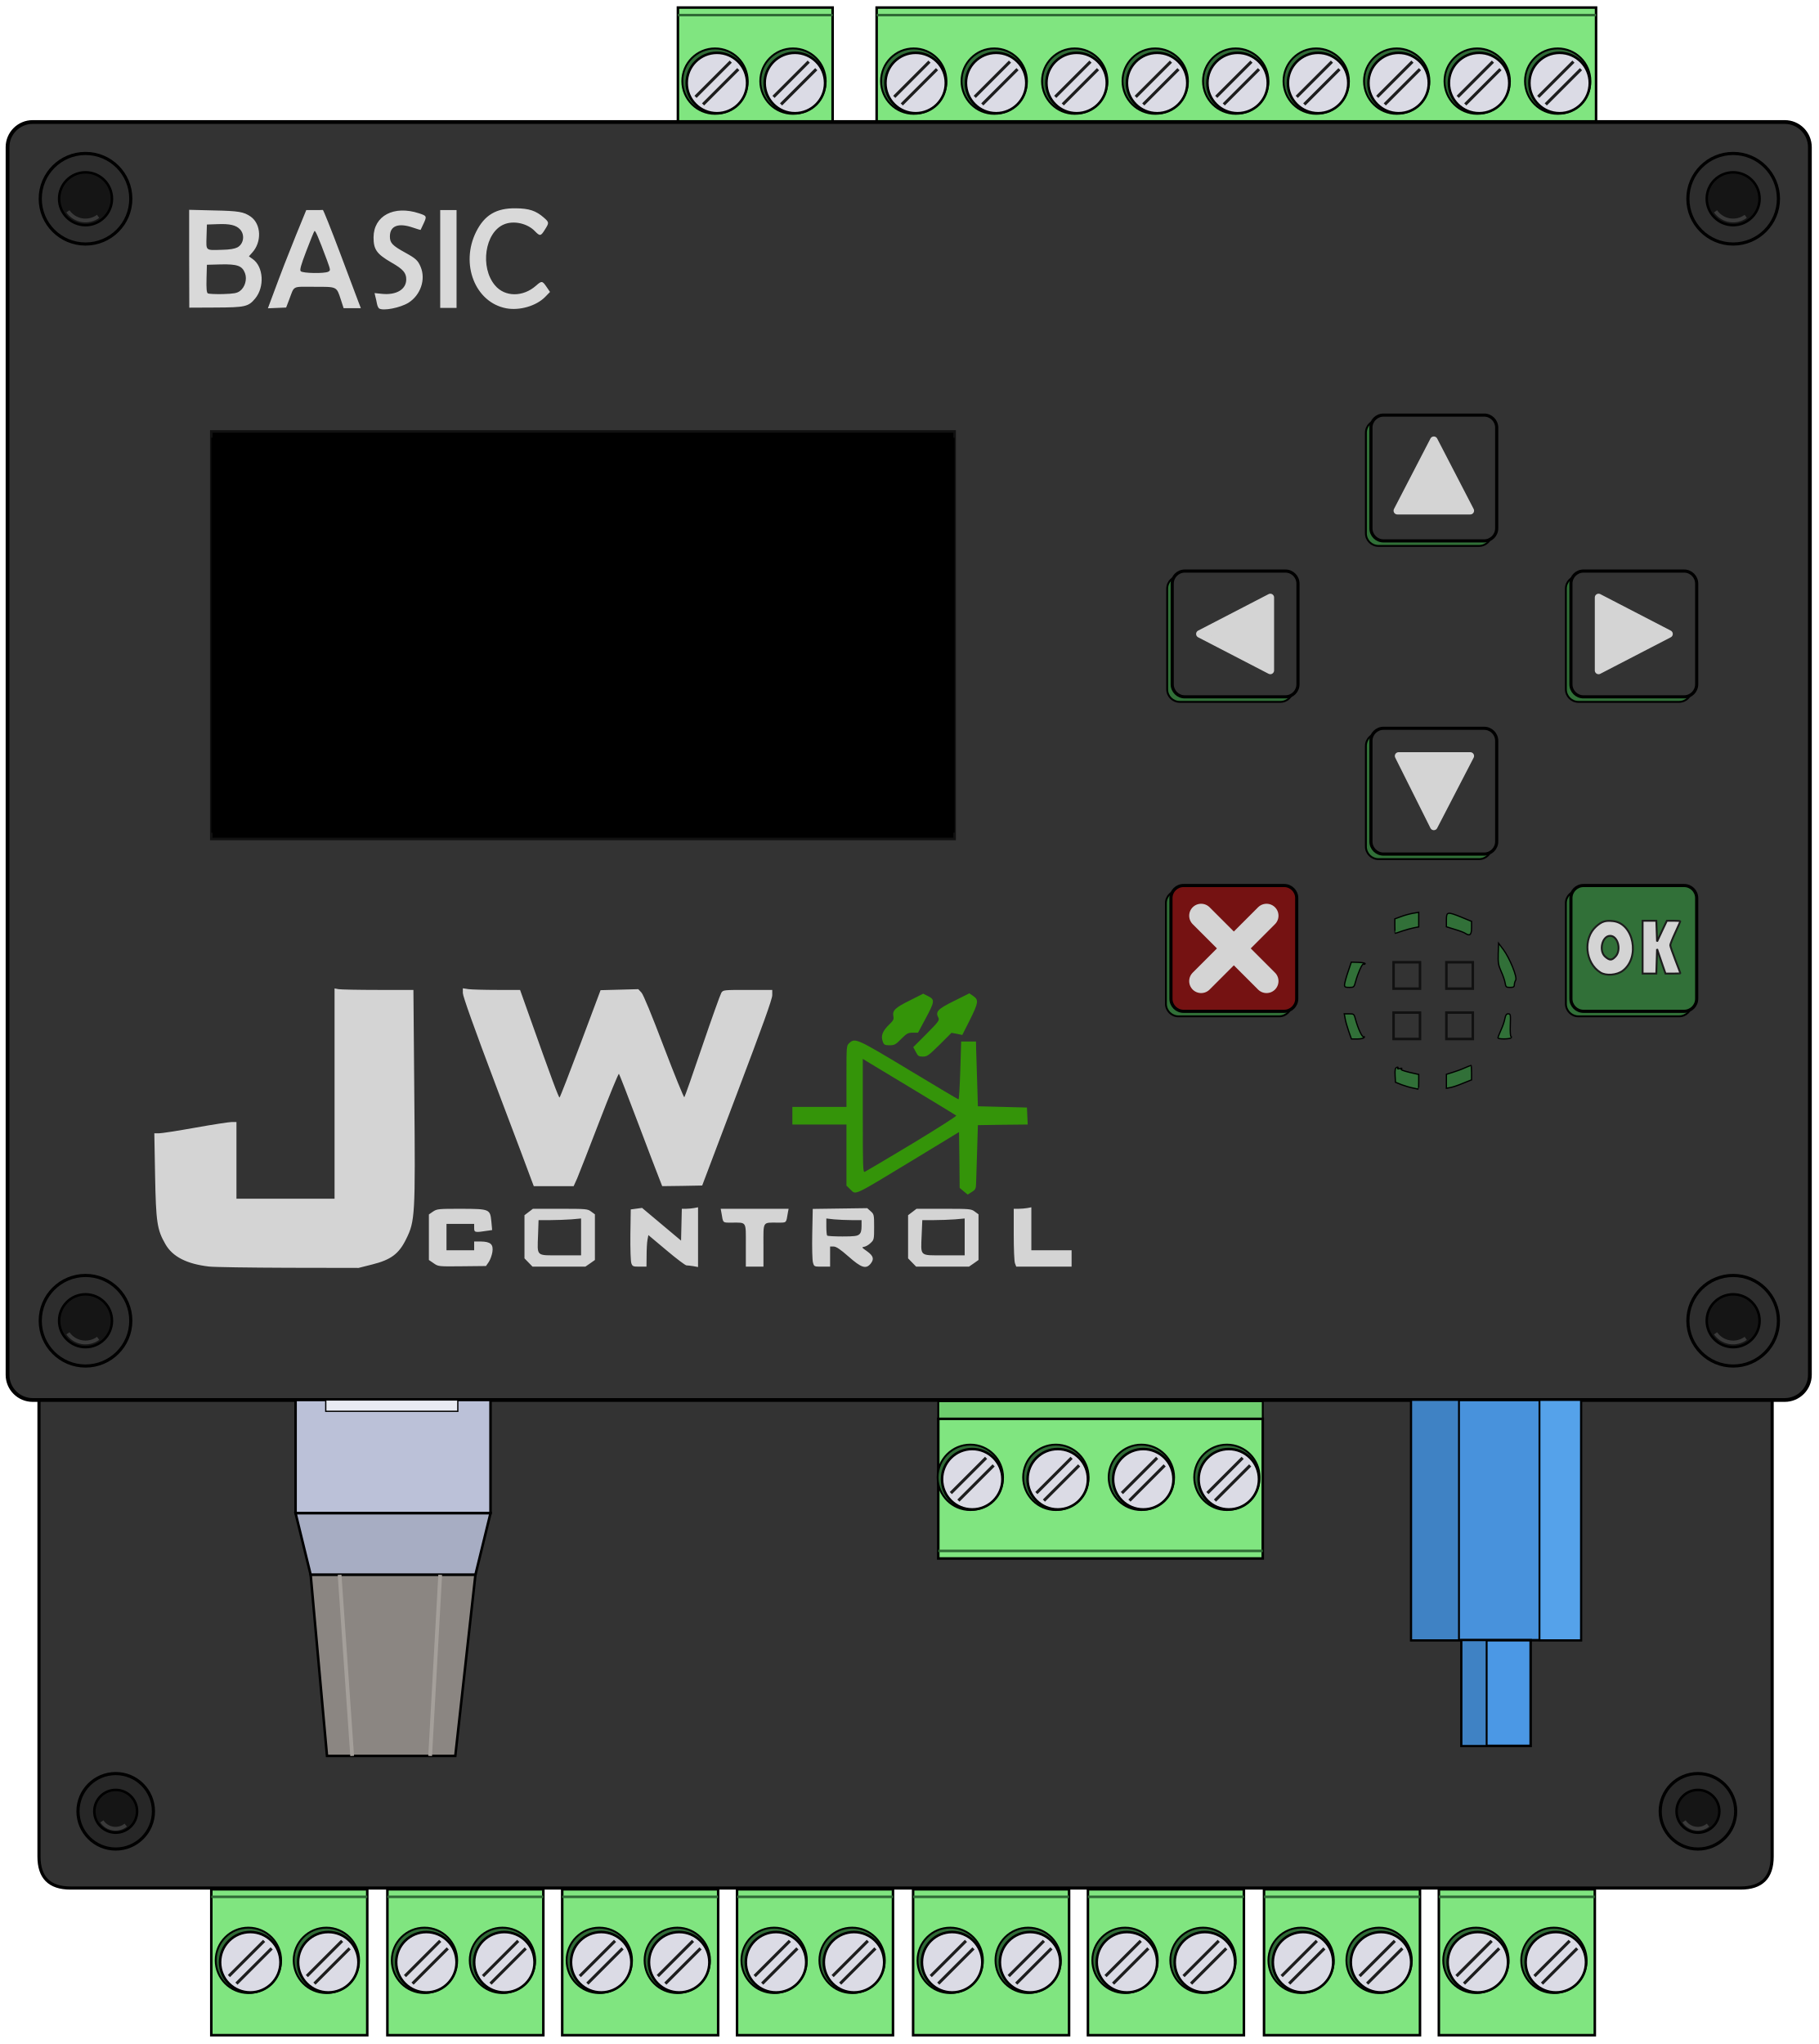
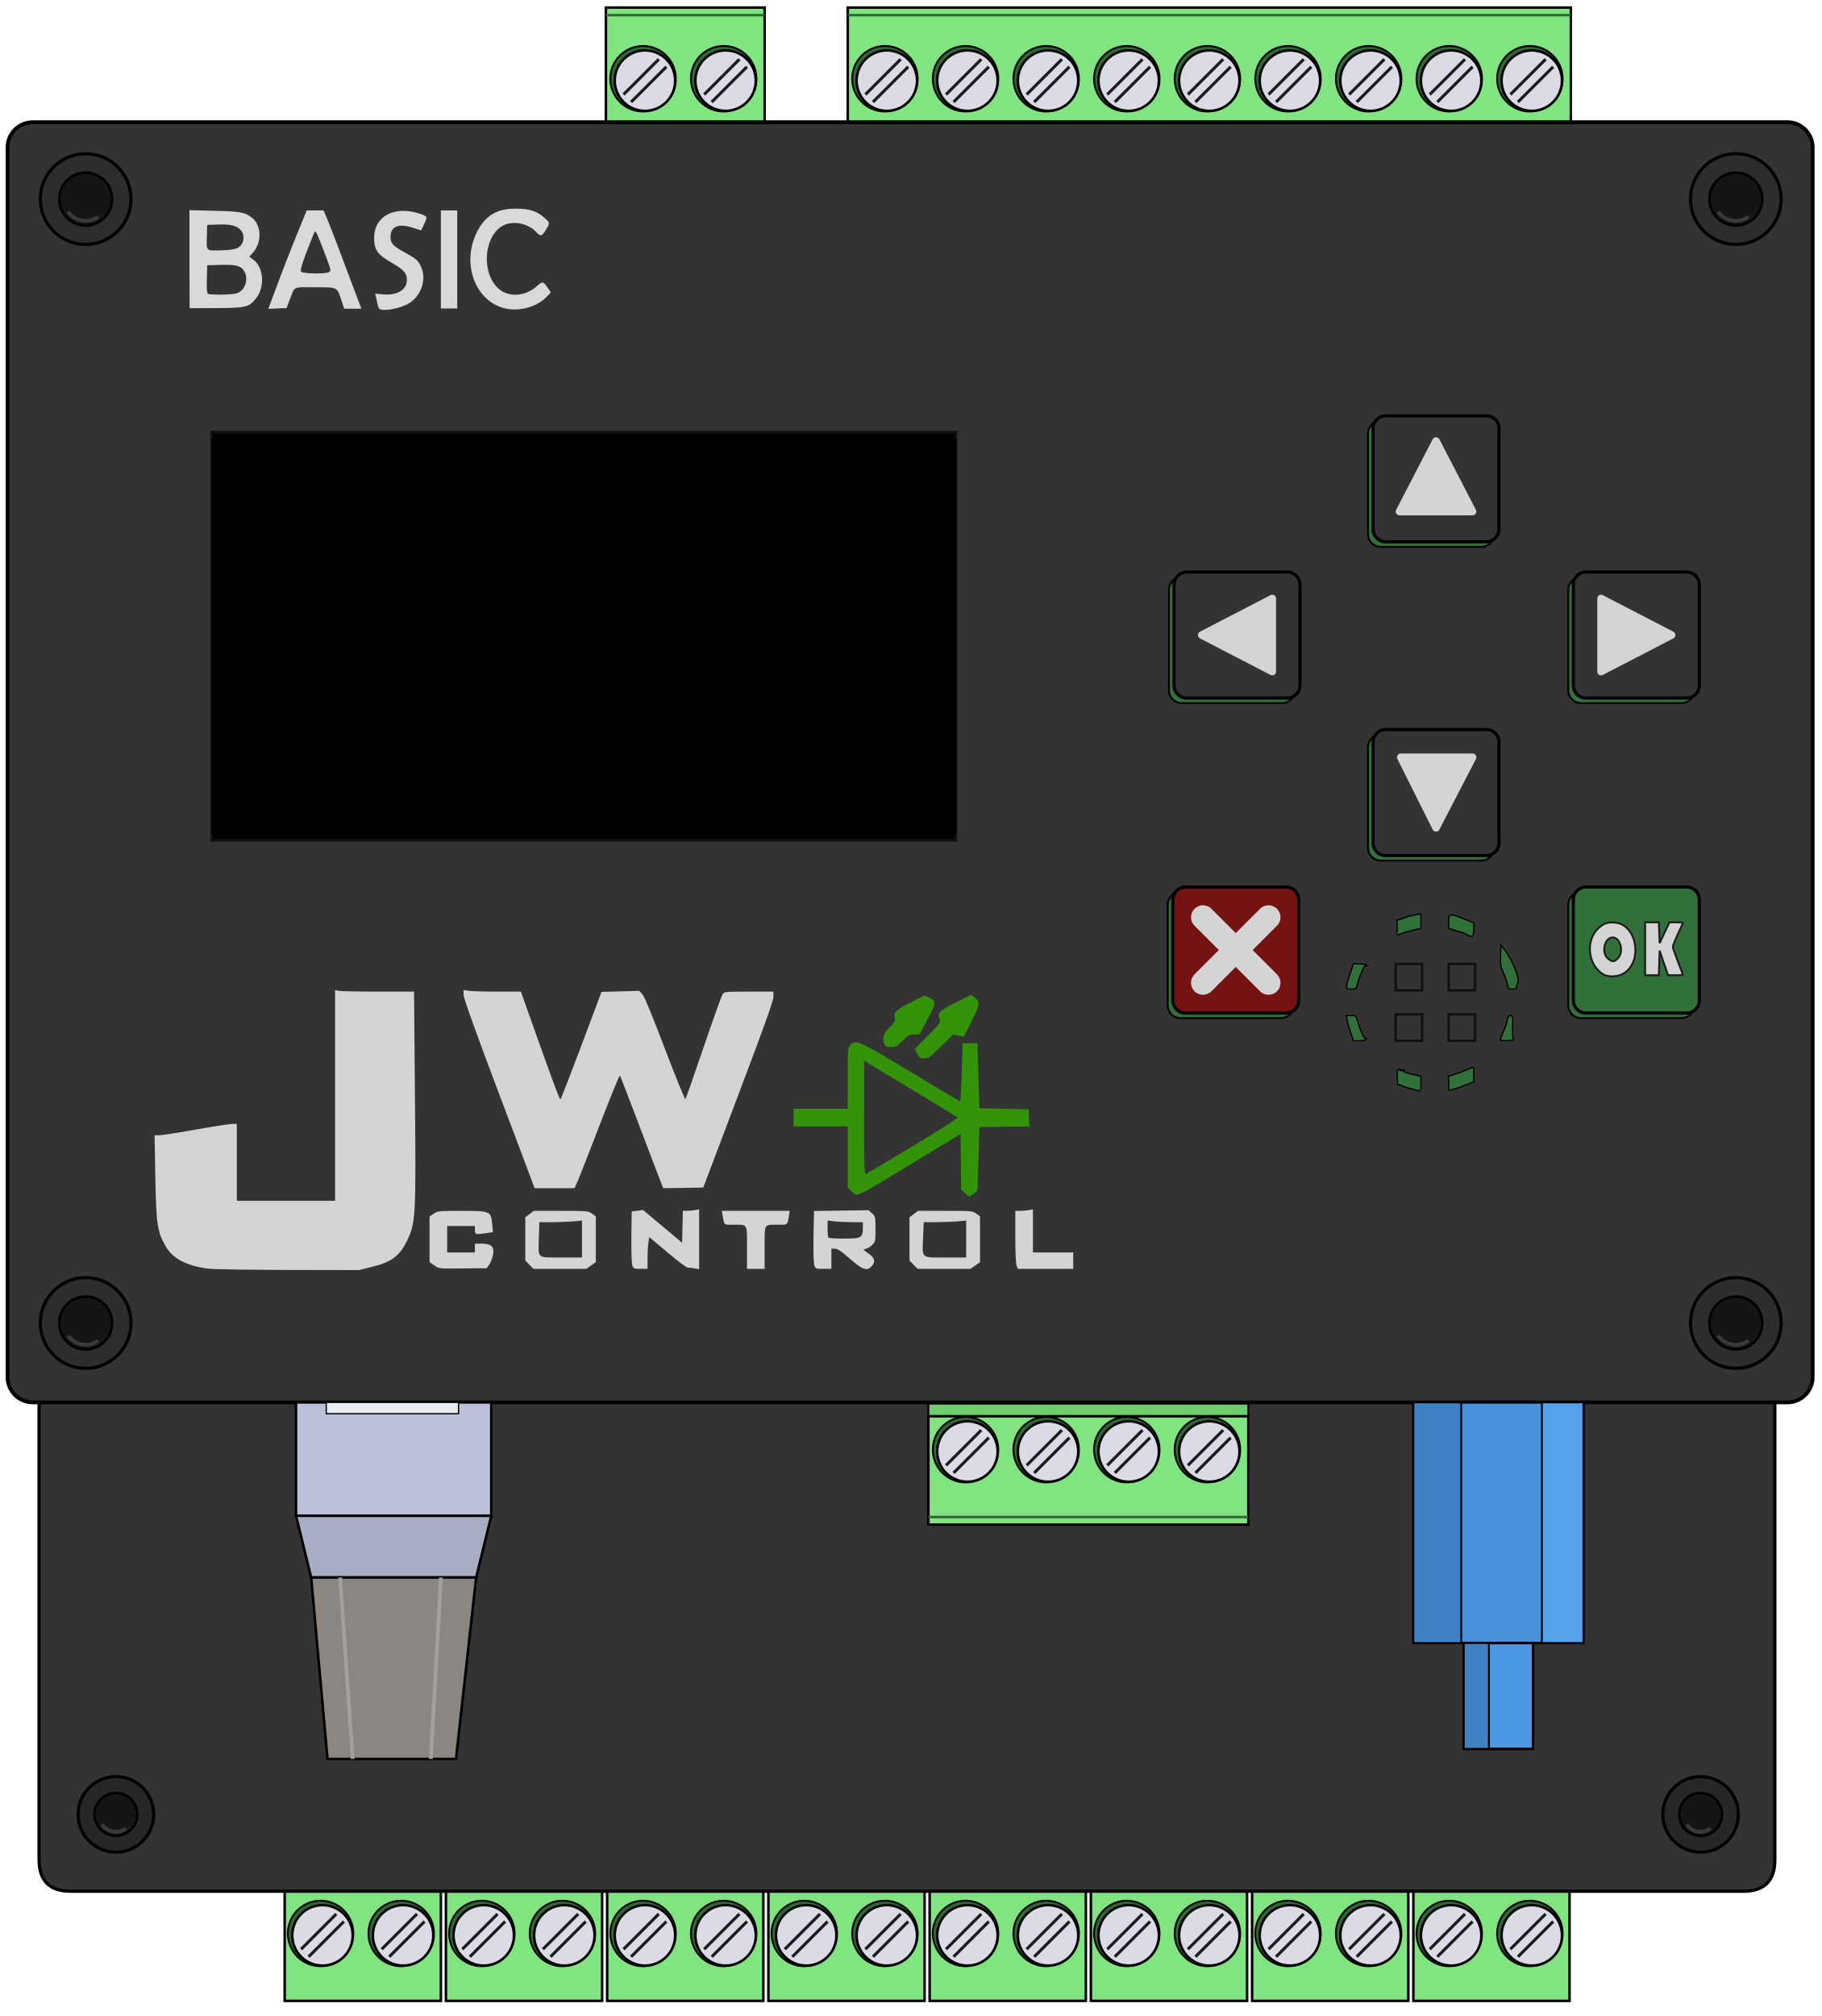
- <svg xmlns="http://www.w3.org/2000/svg" viewBox="30 12 1446 1625" width="1446" height="1625" role="img" aria-label="JWPLC Basic">
+ <svg xmlns="http://www.w3.org/2000/svg" viewBox="30 12 1446 1600" width="1446" height="1600" role="img" aria-label="JWPLC Basic">
  <defs>
    <g id="tornillo-borne">
      <circle cx="-1.5" cy="-1.5" r="26" fill="#2f6a35" stroke="#000" stroke-width="1.5" />
      <circle r="24" fill="#dbdbe5" stroke="#000" stroke-width="2" />
      <line x1="-17" y1="11" x2="11" y2="-17" stroke="#1d1d1d" stroke-width="2.4" />
      <line x1="-11" y1="17" x2="17" y2="-11" stroke="#1d1d1d" stroke-width="2.4" />
    </g>
    <g id="agujero">
      <circle r="36" fill="#2d2d2d" stroke="#000" stroke-width="2.5" />
      <circle r="21" fill="#151515" stroke="#000" stroke-width="2" />
      <path d="M -14 10 A 17 17 0 0 0 10 14" fill="none" stroke="#3a3a3a" stroke-width="3" />
    </g>
    <g id="agujero-base">
      <circle r="30" fill="#272727" stroke="#000" stroke-width="2.5" />
      <circle r="17" fill="#151515" stroke="#000" stroke-width="2" />
      <path d="M -11 8 A 13 13 0 0 0 8 11" fill="none" stroke="#3a3a3a" stroke-width="3" />
    </g>
  </defs>
  <g id="bornera-sup">
-     <rect x="569" y="18" width="123" height="107" fill="#80e580" stroke="#000" stroke-width="2" />
-     <line x1="569" y1="24" x2="692" y2="24" stroke="#2f6a35" stroke-width="2" />
-     <rect x="727" y="18" width="572" height="107" fill="#80e580" stroke="#000" stroke-width="2" />
-     <line x1="727" y1="24" x2="1299" y2="24" stroke="#2f6a35" stroke-width="2" />
+     <rect x="511" y="18" width="126" height="107" fill="#80e580" stroke="#000" stroke-width="2" />
+     <line x1="511" y1="24" x2="637" y2="24" stroke="#2f6a35" stroke-width="2" />
+     <rect x="703" y="18" width="574" height="107" fill="#80e580" stroke="#000" stroke-width="2" />
+     <line x1="703" y1="24" x2="1277" y2="24" stroke="#2f6a35" stroke-width="2" />
    <g class="borne" data-bloque="sup-a" data-pos="1" data-senal="24VDC">
-       <use href="#tornillo-borne" x="600" y="78" />
+       <use href="#tornillo-borne" x="542" y="76" />
    </g>
    <g class="borne" data-bloque="sup-a" data-pos="2" data-senal="M0">
-       <use href="#tornillo-borne" x="662" y="78" />
+       <use href="#tornillo-borne" x="606" y="76" />
    </g>
    <g class="borne" data-bloque="sup-b" data-pos="1" data-senal="M1">
-       <use href="#tornillo-borne" x="758" y="78" />
+       <use href="#tornillo-borne" x="734" y="76" />
    </g>
    <g class="borne" data-bloque="sup-b" data-pos="2" data-senal="I0_0">
-       <use href="#tornillo-borne" x="822" y="78" />
+       <use href="#tornillo-borne" x="798" y="76" />
    </g>
    <g class="borne" data-bloque="sup-b" data-pos="3" data-senal="I0_1">
-       <use href="#tornillo-borne" x="886" y="78" />
+       <use href="#tornillo-borne" x="862" y="76" />
    </g>
    <g class="borne" data-bloque="sup-b" data-pos="4" data-senal="I0_2">
-       <use href="#tornillo-borne" x="950" y="78" />
+       <use href="#tornillo-borne" x="926" y="76" />
    </g>
    <g class="borne" data-bloque="sup-b" data-pos="5" data-senal="I0_3">
-       <use href="#tornillo-borne" x="1014" y="78" />
+       <use href="#tornillo-borne" x="990" y="76" />
    </g>
    <g class="borne" data-bloque="sup-b" data-pos="6" data-senal="I0_4">
-       <use href="#tornillo-borne" x="1078" y="78" />
+       <use href="#tornillo-borne" x="1054" y="76" />
    </g>
    <g class="borne" data-bloque="sup-b" data-pos="7" data-senal="I0_5">
-       <use href="#tornillo-borne" x="1142" y="78" />
+       <use href="#tornillo-borne" x="1118" y="76" />
    </g>
    <g class="borne" data-bloque="sup-b" data-pos="8" data-senal="I0_6">
-       <use href="#tornillo-borne" x="1206" y="78" />
+       <use href="#tornillo-borne" x="1182" y="76" />
    </g>
    <g class="borne" data-bloque="sup-b" data-pos="9" data-senal="I0_7">
-       <use href="#tornillo-borne" x="1270" y="78" />
+       <use href="#tornillo-borne" x="1246" y="76" />
+     </g>
+   </g>
+   <g id="bornera-inf">
+     <rect x="256" y="1490" width="124" height="110" fill="#80e580" stroke="#000" stroke-width="2" />
+     <line x1="256" y1="1496" x2="380" y2="1496" stroke="#2f6a35" stroke-width="2" />
+     <g class="borne" data-bloque="inf-1" data-pos="1" data-senal="Q0_0">
+       <use href="#tornillo-borne" x="286" y="1548" />
+     </g>
+     <g class="borne" data-bloque="inf-1" data-pos="2" data-senal="Q0_0">
+       <use href="#tornillo-borne" x="350" y="1548" />
+     </g>
+     <rect x="384" y="1490" width="124" height="110" fill="#80e580" stroke="#000" stroke-width="2" />
+     <line x1="384" y1="1496" x2="508" y2="1496" stroke="#2f6a35" stroke-width="2" />
+     <g class="borne" data-bloque="inf-2" data-pos="1" data-senal="Q0_1">
+       <use href="#tornillo-borne" x="414" y="1548" />
+     </g>
+     <g class="borne" data-bloque="inf-2" data-pos="2" data-senal="Q0_1">
+       <use href="#tornillo-borne" x="478" y="1548" />
+     </g>
+     <rect x="512" y="1490" width="124" height="110" fill="#80e580" stroke="#000" stroke-width="2" />
+     <line x1="512" y1="1496" x2="636" y2="1496" stroke="#2f6a35" stroke-width="2" />
+     <g class="borne" data-bloque="inf-3" data-pos="1" data-senal="Q0_2">
+       <use href="#tornillo-borne" x="542" y="1548" />
+     </g>
+     <g class="borne" data-bloque="inf-3" data-pos="2" data-senal="Q0_2">
+       <use href="#tornillo-borne" x="606" y="1548" />
+     </g>
+     <rect x="640" y="1490" width="124" height="110" fill="#80e580" stroke="#000" stroke-width="2" />
+     <line x1="640" y1="1496" x2="764" y2="1496" stroke="#2f6a35" stroke-width="2" />
+     <g class="borne" data-bloque="inf-4" data-pos="1" data-senal="Q0_3">
+       <use href="#tornillo-borne" x="670" y="1548" />
+     </g>
+     <g class="borne" data-bloque="inf-4" data-pos="2" data-senal="Q0_3">
+       <use href="#tornillo-borne" x="734" y="1548" />
+     </g>
+     <rect x="768" y="1490" width="124" height="110" fill="#80e580" stroke="#000" stroke-width="2" />
+     <line x1="768" y1="1496" x2="892" y2="1496" stroke="#2f6a35" stroke-width="2" />
+     <g class="borne" data-bloque="inf-5" data-pos="1" data-senal="Q0_4">
+       <use href="#tornillo-borne" x="798" y="1548" />
+     </g>
+     <g class="borne" data-bloque="inf-5" data-pos="2" data-senal="Q0_4">
+       <use href="#tornillo-borne" x="862" y="1548" />
+     </g>
+     <rect x="896" y="1490" width="124" height="110" fill="#80e580" stroke="#000" stroke-width="2" />
+     <line x1="896" y1="1496" x2="1020" y2="1496" stroke="#2f6a35" stroke-width="2" />
+     <g class="borne" data-bloque="inf-6" data-pos="1" data-senal="Q0_5">
+       <use href="#tornillo-borne" x="926" y="1548" />
+     </g>
+     <g class="borne" data-bloque="inf-6" data-pos="2" data-senal="Q0_5">
+       <use href="#tornillo-borne" x="990" y="1548" />
+     </g>
+     <rect x="1024" y="1490" width="124" height="110" fill="#80e580" stroke="#000" stroke-width="2" />
+     <line x1="1024" y1="1496" x2="1148" y2="1496" stroke="#2f6a35" stroke-width="2" />
+     <g class="borne" data-bloque="inf-7" data-pos="1" data-senal="Q0_6">
+       <use href="#tornillo-borne" x="1054" y="1548" />
+     </g>
+     <g class="borne" data-bloque="inf-7" data-pos="2" data-senal="Q0_6">
+       <use href="#tornillo-borne" x="1118" y="1548" />
+     </g>
+     <rect x="1152" y="1490" width="124" height="110" fill="#80e580" stroke="#000" stroke-width="2" />
+     <line x1="1152" y1="1496" x2="1276" y2="1496" stroke="#2f6a35" stroke-width="2" />
+     <g class="borne" data-bloque="inf-8" data-pos="1" data-senal="Q0_7">
+       <use href="#tornillo-borne" x="1182" y="1548" />
+     </g>
+     <g class="borne" data-bloque="inf-8" data-pos="2" data-senal="Q0_7">
+       <use href="#tornillo-borne" x="1246" y="1548" />
    </g>
  </g>
  <path id="base" d="M61 1100 H1439 V1488 Q1439 1513 1414 1513 H86 Q61 1513 61 1488 Z" fill="#333" stroke="#000" stroke-width="2.5" />
  <use href="#agujero-base" x="122" y="1452" />
  <use href="#agujero-base" x="1380" y="1452" />
  <rect id="caja" x="36" y="109" width="1433" height="1016" rx="20" fill="#333" stroke="#000" stroke-width="3" />
  <use href="#agujero" x="98" y="170" />
  <use href="#agujero" x="1408" y="170" />
  <use href="#agujero" x="98" y="1062" />
  <use href="#agujero" x="1408" y="1062" />
  <path id="basic" d="M331.4 257.2C330.8 256.8 330.0 255.1 329.7 253.4C329.4 251.6 328.8 249.1 328.4 247.6L327.8 245.0L333.6 245.6C345.1 246.8 353.0 242.1 353.0 234.1C353.0 228.9 350.5 226.0 341.2 220.7C329.5 213.9 327.0 210.4 327.0 200.7C327.1 183.5 343.2 175.0 363.2 181.6C369.3 183.6 369.5 183.9 366.8 189.7C365.6 192.3 364.5 194.6 364.4 194.8C364.4 194.9 361.7 194.1 358.5 193.0C346.7 188.9 340.0 191.5 340.0 200.0C340.0 205.1 341.9 207.2 352.1 212.8C360.6 217.5 362.3 219.0 364.5 224.3C368.6 234.2 364.4 246.5 354.9 252.6C348.4 256.7 334.6 259.4 331.4 257.2ZM432.5 257.1C407.7 252.4 395.8 221.8 408.6 196.2C415.3 182.9 424.6 177.4 440.0 177.6C450.7 177.7 456.1 179.5 462.4 185.0C466.7 188.8 466.7 189.1 463.2 194.6C460.0 199.8 459.3 199.9 455.4 195.9C449.5 189.6 438.4 187.1 430.7 190.4C415.5 196.7 411.4 224.5 423.6 238.9C431.4 248.2 445.8 248.3 456.2 239.1C460.7 235.1 461.2 235.2 464.5 240.0L467.3 244.1L463.5 248.0C456.5 255.2 443.2 259.1 432.5 257.1ZM180.4 217.7L180.4 178.8L200.0 179.3C219.9 179.7 223.8 180.4 229.3 184.2C237.8 190.2 238.3 204.6 230.3 213.1L227.9 215.8L231.0 218.0C239.5 224.1 240.5 240.1 232.9 249.3C227.5 255.8 225.0 256.4 201.5 256.5L180.5 256.6L180.4 217.7ZM245.9 249.3C254.8 225.3 257.8 217.7 265.2 199.3L273.5 179.0L279.8 179.0C283.2 179.0 286.3 179.0 286.7 178.9C287.1 178.9 293.2 194.1 300.2 212.7C307.2 231.3 313.8 248.9 314.9 251.8L316.9 257.0L310.0 257.0L303.2 257.0L301.0 250.2C297.5 239.6 298.2 240.0 279.8 240.0C261.8 240.0 264.3 238.7 259.8 250.5L257.5 256.5L250.3 256.8L243.0 257.1L245.9 249.3ZM380.0 217.9L380.0 179.0L386.5 179.0L393.0 179.0L393.0 217.9L393.0 256.8L386.5 256.8L380.0 256.8L380.0 217.9ZM220.7 243.4C224.8 240.4 226.6 234.0 224.8 229.2C222.6 223.3 218.7 221.9 205.5 222.2L194.5 222.5L194.2 233.4C194.0 241.5 194.3 244.6 195.2 245.2C195.9 245.7 201.3 245.9 207.2 245.8C216.1 245.5 218.3 245.1 220.7 243.4ZM291.0 228.0C292.9 227.0 292.8 226.7 290.1 219.2C283.0 200.2 280.7 194.9 280.0 195.7C279.6 196.1 276.7 203.2 273.6 211.4C269.2 222.9 268.2 226.6 269.1 227.6C270.5 229.3 288.1 229.6 291.0 228.0ZM218.7 208.7C223.8 206.0 224.9 198.6 220.8 194.3C217.7 191.0 212.7 189.8 203.0 190.2L194.5 190.5L194.2 200.2C193.9 211.6 193.2 211.0 206.5 210.6C212.6 210.5 216.5 209.8 218.7 208.7Z" fill="#d9d9d9" fill-rule="evenodd" />
  <rect x="198" y="355" width="591" height="324" fill="#000" stroke="#111" stroke-width="2" />
  <rect id="tft" x="198" y="360" width="591" height="314" fill="#000" />
  <g id="botonera">
    <g id="btn-up" class="tecla" data-btn="BTN_UP">
      <rect x="1116" y="346" width="100" height="100" rx="10" fill="#317038" stroke="#000" stroke-width="1.5" />
      <rect x="1120" y="342" width="100" height="100" rx="10" fill="#333" stroke="#000" stroke-width="2.5" />
      <path d="M1170 362 L1199 418 L1141 418 Z" fill="#d4d4d4" stroke="#d4d4d4" stroke-width="6" stroke-linejoin="round" />
    </g>
    <g id="btn-left" class="tecla" data-btn="BTN_LEFT">
      <rect x="958" y="470" width="100" height="100" rx="10" fill="#317038" stroke="#000" stroke-width="1.5" />
      <rect x="962" y="466" width="100" height="100" rx="10" fill="#333" stroke="#000" stroke-width="2.5" />
      <path d="M984 516 L1040 487 L1040 545 Z" fill="#d4d4d4" stroke="#d4d4d4" stroke-width="6" stroke-linejoin="round" />
    </g>
    <g id="btn-right" class="tecla" data-btn="BTN_RIGHT">
      <rect x="1275" y="470" width="100" height="100" rx="10" fill="#317038" stroke="#000" stroke-width="1.5" />
      <rect x="1279" y="466" width="100" height="100" rx="10" fill="#333" stroke="#000" stroke-width="2.5" />
      <path d="M1357 516 L1301 487 L1301 545 Z" fill="#d4d4d4" stroke="#d4d4d4" stroke-width="6" stroke-linejoin="round" />
    </g>
    <g id="btn-down" class="tecla" data-btn="BTN_DOWN">
      <rect x="1116" y="595" width="100" height="100" rx="10" fill="#317038" stroke="#000" stroke-width="1.5" />
      <rect x="1120" y="591" width="100" height="100" rx="10" fill="#333" stroke="#000" stroke-width="2.5" />
      <path d="M1170 669 L1142 613 L1199 613 Z" fill="#d4d4d4" stroke="#d4d4d4" stroke-width="6" stroke-linejoin="round" />
    </g>
    <g id="btn-esc" class="tecla" data-btn="BTN_ESC">
      <rect x="957" y="720" width="100" height="100" rx="10" fill="#317038" stroke="#000" stroke-width="1.5" />
      <rect x="961" y="716" width="100" height="100" rx="10" fill="#751212" stroke="#000" stroke-width="2.5" />
      <path d="M985 740 L1037 792 M1037 740 L985 792" stroke="#d4d4d4" stroke-width="19" stroke-linecap="round" />
    </g>
    <g id="btn-ok" class="tecla" data-btn="BTN_OK">
      <rect x="1275" y="720" width="100" height="100" rx="10" fill="#317038" stroke="#000" stroke-width="1.5" />
      <rect x="1279" y="716" width="100" height="100" rx="10" fill="#317038" stroke="#000" stroke-width="2.5" />
      <path d="M1302.4 785.1C1290.3 777.5 1288.5 758.1 1299.0 748.6C1303.6 744.5 1306.4 743.6 1312.6 744.3C1328.9 746.1 1334.2 773.1 1320.3 783.7C1315.6 787.3 1306.9 788.0 1302.4 785.1ZM1336.0 765.0L1336.0 744.0L1341.5 744.0L1346.9 744.0L1347.2 752.2L1347.5 760.5L1351.4 752.2L1355.3 744.0L1360.6 744.0C1363.6 744.0 1366.0 744.2 1366.0 744.4C1366.0 744.6 1364.2 748.6 1362.0 753.4C1359.8 758.1 1358.0 762.7 1358.0 763.4C1358.0 764.2 1359.8 769.5 1362.0 775.1C1364.2 780.8 1366.0 785.5 1366.0 785.7C1366.0 785.9 1363.3 786.0 1360.1 786.0L1354.2 786.0L1350.8 776.2L1347.5 766.5L1347.2 776.2L1346.9 786.0L1341.5 786.0L1336.0 786.0L1336.0 765.0ZM1314.5 772.4C1319.3 767.2 1316.3 756.0 1310.2 756.0C1303.8 756.0 1301.0 768.0 1306.3 772.6C1309.9 775.7 1311.5 775.6 1314.5 772.4Z" fill="#d4d4d4" stroke="#1d1d1d" stroke-width="1.5" fill-rule="evenodd" />
    </g>
  </g>
  <g id="parlante">
    <path d="M1153.5 877.0C1151.3 876.6 1147.2 875.4 1144.5 874.4L1139.5 872.4L1139.2 866.8C1139.0 862.5 1139.3 861.1 1140.5 860.6C1141.5 860.2 1141.9 860.4 1141.4 861.1C1141.0 861.9 1141.5 862.0 1143.1 861.5C1144.7 861.1 1145.0 861.2 1144.2 861.8C1143.3 862.4 1145.3 863.2 1150.5 864.5L1158.0 866.2L1158.0 872.1C1158.0 875.4 1157.9 877.9 1157.8 877.9C1157.6 877.8 1155.7 877.4 1153.5 877.0ZM1180.0 871.7L1180.0 866.1L1184.8 864.6C1187.4 863.8 1191.7 862.3 1194.3 861.1C1197.0 859.9 1199.4 859.0 1199.6 859.0C1199.8 859.0 1200.0 861.6 1200.0 864.8L1200.0 870.5L1193.2 873.2C1189.5 874.8 1185.0 876.3 1183.2 876.6L1180.0 877.2L1180.0 871.7ZM1102.3 831.8C1101.1 828.3 1099.8 823.8 1099.5 821.8L1098.8 818.0L1102.7 818.0C1106.5 818.0 1106.6 818.1 1107.8 822.6C1109.8 829.9 1113.1 837.0 1114.3 836.3C1114.9 836.0 1115.0 836.2 1114.6 836.8C1114.2 837.5 1111.8 838.0 1109.2 838.0L1104.5 838.0L1102.3 831.8ZM1221.0 837.1C1221.0 836.6 1222.1 833.8 1223.4 830.9C1224.8 827.9 1226.2 823.8 1226.5 821.8C1227.1 818.9 1227.7 818.0 1229.2 818.0C1231.0 818.0 1231.1 818.6 1230.8 827.0C1230.6 832.0 1230.9 836.0 1231.3 836.0C1231.8 836.0 1231.8 836.5 1231.5 837.0C1230.7 838.2 1221.0 838.3 1221.0 837.1ZM1099.0 795.0C1099.0 793.9 1100.2 789.3 1101.7 784.9L1104.4 776.9L1110.2 777.1C1113.3 777.2 1115.7 777.7 1115.4 778.2C1115.1 778.6 1114.5 778.8 1114.0 778.5C1113.1 777.9 1109.6 785.7 1107.8 792.4C1106.6 796.8 1106.5 797.0 1102.8 797.0C1099.6 797.0 1099.0 796.7 1099.0 795.0ZM1226.7 793.5C1226.4 791.6 1225.0 787.4 1223.5 784.2C1221.3 779.2 1221.0 777.3 1221.2 770.2L1221.5 761.9L1225.2 766.8C1230.4 773.8 1236.5 788.9 1235.1 791.2C1234.5 792.2 1234.0 793.9 1234.0 795.0C1234.0 796.6 1233.3 797.0 1230.6 797.0C1227.6 797.0 1227.2 796.7 1226.7 793.5ZM1195.0 754.0C1194.2 753.4 1190.5 752.0 1186.8 750.9L1180.0 748.8L1180.0 743.4C1180.0 736.8 1180.7 736.6 1192.0 741.2L1200.0 744.5L1200.0 749.7C1200.0 755.3 1198.6 756.4 1195.0 754.0ZM1139.0 748.2L1139.0 742.5L1144.2 740.6C1147.1 739.5 1151.4 738.4 1153.8 738.0L1158.0 737.3L1158.0 743.1L1158.0 748.9L1154.2 749.6C1152.2 750.0 1148.1 751.1 1145.1 752.1C1142.1 753.2 1139.5 754.0 1139.3 754.0C1139.2 754.0 1139.0 751.4 1139.0 748.2Z" fill="#317038" stroke="#000" stroke-width="1" fill-rule="evenodd" />
    <rect x="1138" y="777" width="21" height="21" fill="#333" stroke="#111" stroke-width="2" />
    <rect x="1180" y="777" width="21" height="21" fill="#333" stroke="#111" stroke-width="2" />
    <rect x="1138" y="817" width="21" height="21" fill="#333" stroke="#111" stroke-width="2" />
    <rect x="1180" y="817" width="21" height="21" fill="#333" stroke="#111" stroke-width="2" />
  </g>
  <g id="logo">
    <path d="M196.0 1018.9C178.4 1016.8 167.2 1011.1 161.5 1001.1C154.9 989.6 154.0 983.9 153.3 946.2L152.7 913.0L156.4 913.0C158.4 913.0 171.4 911.0 185.3 908.5C199.3 906.0 212.3 904.0 214.3 904.0L218.0 904.0L218.0 934.5L218.0 965.0L257.0 965.0L296.0 965.0L296.0 881.4L296.0 797.8L299.1 798.4C300.8 798.7 315.0 799.0 330.5 799.0L358.7 799.0L359.4 881.8C360.3 978.7 360.0 982.9 352.8 997.3C347.1 1008.9 340.7 1013.6 325.8 1017.3L315.1 1020.0L259.3 1019.9C228.6 1019.8 200.1 1019.4 196.0 1018.9ZM374.8 1016.3L371.0 1013.7L371.0 995.6L371.0 977.5L374.3 975.2C377.5 973.1 378.5 973.0 396.6 973.0C419.5 973.1 419.7 973.2 420.7 983.4L421.3 989.9L417.9 990.4C407.6 992.0 407.0 991.9 407.0 988.3L407.0 985.0L396.0 985.0L385.0 985.0L385.0 995.5L385.0 1006.0L396.0 1006.0L407.0 1006.0L407.0 1002.5L407.0 999.0L412.2 999.0C420.0 999.1 422.4 1001.2 421.5 1007.3C421.1 1009.9 419.8 1013.5 418.6 1015.3L416.4 1018.5L397.5 1018.7C378.5 1018.9 378.5 1018.9 374.8 1016.3ZM450.2 1015.7L447.0 1012.4L447.0 995.3L447.0 978.1L450.3 975.6L453.7 973.0L475.4 973.0C496.1 973.0 497.2 973.1 500.0 975.2L503.0 977.4L503.0 995.6L503.0 1013.7L499.2 1016.4L495.4 1019.0L474.4 1019.0L453.4 1019.0L450.2 1015.7ZM532.0 1016.4C531.4 1014.9 531.1 1005.3 531.2 993.6L531.5 973.5L536.0 972.9L540.5 972.3L556.0 985.3L571.5 998.3L571.8 985.6L572.1 973.0L575.4 973.0C577.2 973.0 580.2 972.7 581.9 972.4L585.0 971.8L585.0 995.5L585.0 1019.3L581.2 1018.6C579.2 1018.3 576.8 1018.0 575.8 1018.0C574.9 1018.0 567.7 1012.6 559.8 1005.9L545.5 993.9L544.8 997.7C544.4 999.8 544.1 1005.4 544.1 1010.2L544.0 1019.0L538.5 1019.0C533.4 1019.0 532.9 1018.8 532.0 1016.4ZM623.0 1002.1C623.0 982.6 623.9 984.0 611.8 984.0C604.4 984.0 605.0 984.6 603.6 976.2L603.0 973.0L630.0 973.0L657.0 973.0L656.4 976.2C655.0 984.6 655.6 984.0 648.2 984.0C636.1 984.0 637.0 982.6 637.0 1002.1L637.0 1019.0L630.0 1019.0L623.0 1019.0L623.0 1002.1ZM676.4 1015.8C675.8 1013.9 675.6 1003.7 675.8 992.8L676.2 973.1L697.9 972.8L719.5 972.5L722.2 974.9C724.9 977.3 725.0 977.7 725.0 987.5C725.0 997.2 724.9 997.7 722.2 1000.2C720.7 1001.7 718.4 1003.0 717.1 1003.2C714.9 1003.5 715.1 1003.8 719.4 1006.8C724.5 1010.5 725.2 1013.0 722.1 1016.8C718.4 1021.1 714.8 1019.9 704.7 1011.0C698.0 1005.1 694.8 1003.0 692.8 1003.0L690.0 1003.0L690.0 1011.0L690.0 1019.0L683.7 1019.0C677.4 1019.0 677.3 1019.0 676.4 1015.8ZM755.2 1015.7L752.0 1012.4L752.0 995.3L752.0 978.1L755.3 975.6L758.7 973.0L780.4 973.0C801.1 973.0 802.2 973.1 805.0 975.2L808.0 977.4L808.0 995.6L808.0 1013.7L804.2 1016.4L800.4 1019.0L779.4 1019.0L758.4 1019.0L755.2 1015.7ZM837.0 1016.4C836.4 1015.0 836.0 1004.7 836.0 993.4L836.0 973.0L839.9 973.0C842.0 973.0 845.2 972.7 846.9 972.4L850.0 971.8L850.0 988.9L850.0 1006.0L866.0 1006.0L882.0 1006.0L882.0 1012.5L882.0 1019.0L860.0 1019.0L838.0 1019.0L837.0 1016.4ZM492.0 995.4L492.0 980.7L484.3 981.4C480.1 981.7 472.5 982.0 467.5 982.0L458.2 982.0L457.8 993.8C457.2 1011.3 455.8 1010.0 475.5 1010.0L492.0 1010.0L492.0 995.4ZM797.0 995.4L797.0 980.7L789.3 981.4C785.1 981.7 777.5 982.0 772.5 982.0L763.3 982.0L762.8 993.8C762.1 1011.2 760.8 1010.0 780.5 1010.0L797.0 1010.0L797.0 995.4ZM713.2 993.3C714.5 992.2 715.0 990.3 715.0 986.8L715.0 982.0L707.1 982.0C702.8 982.0 696.5 981.7 693.1 981.4L687.0 980.7L687.0 987.2C687.0 990.8 687.3 994.0 687.7 994.3C688.0 994.7 693.5 995.0 699.8 995.0C709.1 995.0 711.7 994.7 713.2 993.3ZM452.8 950.8C452.0 948.4 439.3 914.7 424.6 875.9C406.9 829.0 398.0 804.0 398.0 801.5L398.0 797.7L402.6 798.4C405.2 798.7 415.4 799.0 425.4 799.0L443.5 799.0L450.9 819.8C468.5 869.4 474.3 885.0 474.9 884.5C475.3 884.3 482.8 865.0 491.6 841.6L507.5 799.2L522.5 798.8L537.5 798.4L540.0 801.1C541.6 802.9 547.9 818.2 557.9 844.5C566.4 866.8 573.7 884.7 574.1 884.3C574.5 883.9 581.0 865.5 588.4 843.6C595.9 821.6 602.7 802.6 603.5 801.3C605.0 799.0 605.3 799.0 624.5 799.0L644.0 799.0L644.0 803.2C644.0 806.3 636.4 827.4 616.1 881.0L588.3 954.5L572.4 954.8L556.5 955.0L553.7 947.8C552.1 943.8 544.5 923.9 536.8 903.5C529.1 883.1 522.5 866.1 522.1 865.7C521.7 865.3 514.7 882.4 506.5 903.7C498.3 925.0 490.4 945.3 488.9 948.8L486.1 955.0L470.3 955.0L454.4 955.0L452.8 950.8Z" fill="#d4d4d4" fill-rule="evenodd" />
    <path d="M796.2 959.1L793.0 956.4L792.8 934.2L792.5 912.0L754.5 935.1C708.0 963.3 710.6 962.0 706.3 957.8L703.0 954.6L703.0 930.3L703.0 906.0L681.5 906.0L660.0 906.0L660.0 899.0L660.0 892.0L681.5 892.0L703.0 892.0L703.0 867.7C703.0 843.5 703.0 843.3 705.3 841.2C709.8 837.0 711.4 837.7 752.5 862.5C773.9 875.4 791.7 886.0 792.1 886.0C792.5 886.0 793.1 875.6 793.5 863.0L794.2 840.0L800.1 840.0L806.0 840.0L806.1 845.8C806.2 848.9 806.5 860.5 806.9 871.5L807.5 891.5L827.0 892.0L846.5 892.5L846.8 899.2L847.1 906.0L827.3 906.2L807.5 906.5L806.9 926.5C806.5 937.5 806.2 949.0 806.1 952.0C806.0 957.0 805.7 957.7 802.7 959.6L799.4 961.7L796.2 959.1ZM755.2 921.3C774.9 909.4 790.7 899.3 790.3 898.9C789.8 898.5 774.4 889.1 756.0 878.0C737.6 866.9 721.0 856.9 719.2 855.8L716.0 853.8L716.0 899.0C716.0 940.6 716.1 944.2 717.6 943.6C718.5 943.2 735.4 933.2 755.2 921.3ZM758.1 848.2L756.1 844.5L766.7 833.9C776.2 824.3 777.1 823.1 776.1 821.1C773.5 816.4 775.5 814.2 788.5 807.8L800.7 801.7L803.9 803.9C808.3 807.0 807.9 809.2 801.1 822.9L795.1 834.8L790.8 833.9L786.5 833.1L777.0 842.6C768.4 851.1 767.1 852.0 763.8 852.0C760.5 852.0 759.8 851.6 758.1 848.2ZM732.0 840.4C730.1 835.5 731.5 831.8 737.4 826.1C740.2 823.4 740.8 822.2 740.3 820.0C739.4 815.4 741.6 813.2 753.1 807.5L764.0 802.0L768.0 804.0C773.4 806.7 773.2 808.2 765.9 821.8L759.9 833.0L755.7 833.0C751.9 833.0 750.9 833.6 746.5 838.0C742.1 842.5 741.1 843.0 737.3 843.0C733.6 843.0 732.8 842.6 732.0 840.4Z" fill="#349409" fill-rule="evenodd" />
  </g>
  <g id="rj45">
    <rect x="265" y="1125" width="155" height="90" fill="#bbc1d8" stroke="#000" stroke-width="2" />
    <rect x="289" y="1125" width="105" height="9" fill="#e9ebf3" stroke="#000" stroke-width="1" />
    <path d="M265 1215 H420 L408 1264 H277 Z" fill="#a7adc3" stroke="#000" stroke-width="2" />
    <path d="M277 1264 H408 L392 1408 H290 Z" fill="#8b8682" stroke="#000" stroke-width="2" />
    <path d="M300 1264 L310 1408 M380 1264 L372 1408" stroke="#a49f9a" stroke-width="3" />
  </g>
  <g id="usb">
    <rect x="1152" y="1125" width="135" height="191" fill="#4892dc" stroke="#000" stroke-width="2" />
    <rect x="1152" y="1125" width="38" height="191" fill="#3f82c4" stroke="#000" stroke-width="1.5" />
    <rect x="1254" y="1125" width="33" height="191" fill="#55a2ea" stroke="#000" stroke-width="1.5" />
    <rect x="1192" y="1316" width="55" height="84" fill="#4b98e5" stroke="#000" stroke-width="2" />
    <rect x="1192" y="1316" width="20" height="84" fill="#3f82c4" stroke="#000" stroke-width="1.5" />
  </g>
  <g id="bornera-med">
-     <path d="M776 1126 H1034 V1140 H776 Z" fill="#6fcd6f" stroke="#000" stroke-width="1.5" />
-     <rect x="776" y="1140" width="258" height="111" fill="#80e580" stroke="#000" stroke-width="2" />
-     <line x1="776" y1="1245" x2="1034" y2="1245" stroke="#2f6a35" stroke-width="2" />
+     <path d="M767 1126 H1021 V1136 H767 Z" fill="#6fcd6f" stroke="#000" stroke-width="1.5" />
+     <rect x="767" y="1136" width="254" height="86" fill="#80e580" stroke="#000" stroke-width="2" />
+     <line x1="767" y1="1216" x2="1021" y2="1216" stroke="#2f6a35" stroke-width="2" />
    <g class="borne" data-bloque="med" data-pos="1" data-senal="RS485_GND">
-       <use href="#tornillo-borne" x="803" y="1188" />
+       <use href="#tornillo-borne" x="798" y="1164" />
    </g>
    <g class="borne" data-bloque="med" data-pos="2" data-senal="RS485_A">
-       <use href="#tornillo-borne" x="871" y="1188" />
+       <use href="#tornillo-borne" x="862" y="1164" />
    </g>
    <g class="borne" data-bloque="med" data-pos="3" data-senal="RS485_B">
-       <use href="#tornillo-borne" x="939" y="1188" />
+       <use href="#tornillo-borne" x="926" y="1164" />
    </g>
    <g class="borne" data-bloque="med" data-pos="4" data-senal="RS485_SHIELD">
-       <use href="#tornillo-borne" x="1007" y="1188" />
-     </g>
-   </g>
-   <g id="bornera-inf">
-     <rect x="198" y="1514" width="124" height="116" fill="#80e580" stroke="#000" stroke-width="2" />
-     <line x1="198" y1="1520" x2="322" y2="1520" stroke="#2f6a35" stroke-width="2" />
-     <g class="borne" data-bloque="inf-1" data-pos="1" data-senal="Q0_0">
-       <use href="#tornillo-borne" x="229" y="1572" />
-     </g>
-     <g class="borne" data-bloque="inf-1" data-pos="2" data-senal="Q0_0">
-       <use href="#tornillo-borne" x="291" y="1572" />
-     </g>
-     <rect x="338" y="1514" width="124" height="116" fill="#80e580" stroke="#000" stroke-width="2" />
-     <line x1="338" y1="1520" x2="462" y2="1520" stroke="#2f6a35" stroke-width="2" />
-     <g class="borne" data-bloque="inf-2" data-pos="1" data-senal="Q0_1">
-       <use href="#tornillo-borne" x="369" y="1572" />
-     </g>
-     <g class="borne" data-bloque="inf-2" data-pos="2" data-senal="Q0_1">
-       <use href="#tornillo-borne" x="431" y="1572" />
-     </g>
-     <rect x="477" y="1514" width="124" height="116" fill="#80e580" stroke="#000" stroke-width="2" />
-     <line x1="477" y1="1520" x2="601" y2="1520" stroke="#2f6a35" stroke-width="2" />
-     <g class="borne" data-bloque="inf-3" data-pos="1" data-senal="Q0_2">
-       <use href="#tornillo-borne" x="508" y="1572" />
-     </g>
-     <g class="borne" data-bloque="inf-3" data-pos="2" data-senal="Q0_2">
-       <use href="#tornillo-borne" x="570" y="1572" />
-     </g>
-     <rect x="616" y="1514" width="124" height="116" fill="#80e580" stroke="#000" stroke-width="2" />
-     <line x1="616" y1="1520" x2="740" y2="1520" stroke="#2f6a35" stroke-width="2" />
-     <g class="borne" data-bloque="inf-4" data-pos="1" data-senal="Q0_3">
-       <use href="#tornillo-borne" x="647" y="1572" />
-     </g>
-     <g class="borne" data-bloque="inf-4" data-pos="2" data-senal="Q0_3">
-       <use href="#tornillo-borne" x="709" y="1572" />
-     </g>
-     <rect x="756" y="1514" width="124" height="116" fill="#80e580" stroke="#000" stroke-width="2" />
-     <line x1="756" y1="1520" x2="880" y2="1520" stroke="#2f6a35" stroke-width="2" />
-     <g class="borne" data-bloque="inf-5" data-pos="1" data-senal="Q0_4">
-       <use href="#tornillo-borne" x="787" y="1572" />
-     </g>
-     <g class="borne" data-bloque="inf-5" data-pos="2" data-senal="Q0_4">
-       <use href="#tornillo-borne" x="849" y="1572" />
-     </g>
-     <rect x="895" y="1514" width="124" height="116" fill="#80e580" stroke="#000" stroke-width="2" />
-     <line x1="895" y1="1520" x2="1019" y2="1520" stroke="#2f6a35" stroke-width="2" />
-     <g class="borne" data-bloque="inf-6" data-pos="1" data-senal="Q0_5">
-       <use href="#tornillo-borne" x="926" y="1572" />
-     </g>
-     <g class="borne" data-bloque="inf-6" data-pos="2" data-senal="Q0_5">
-       <use href="#tornillo-borne" x="988" y="1572" />
-     </g>
-     <rect x="1035" y="1514" width="124" height="116" fill="#80e580" stroke="#000" stroke-width="2" />
-     <line x1="1035" y1="1520" x2="1159" y2="1520" stroke="#2f6a35" stroke-width="2" />
-     <g class="borne" data-bloque="inf-7" data-pos="1" data-senal="Q0_6">
-       <use href="#tornillo-borne" x="1066" y="1572" />
-     </g>
-     <g class="borne" data-bloque="inf-7" data-pos="2" data-senal="Q0_6">
-       <use href="#tornillo-borne" x="1128" y="1572" />
-     </g>
-     <rect x="1174" y="1514" width="124" height="116" fill="#80e580" stroke="#000" stroke-width="2" />
-     <line x1="1174" y1="1520" x2="1298" y2="1520" stroke="#2f6a35" stroke-width="2" />
-     <g class="borne" data-bloque="inf-8" data-pos="1" data-senal="Q0_7">
-       <use href="#tornillo-borne" x="1205" y="1572" />
-     </g>
-     <g class="borne" data-bloque="inf-8" data-pos="2" data-senal="Q0_7">
-       <use href="#tornillo-borne" x="1267" y="1572" />
+       <use href="#tornillo-borne" x="990" y="1164" />
    </g>
  </g>
</svg>
